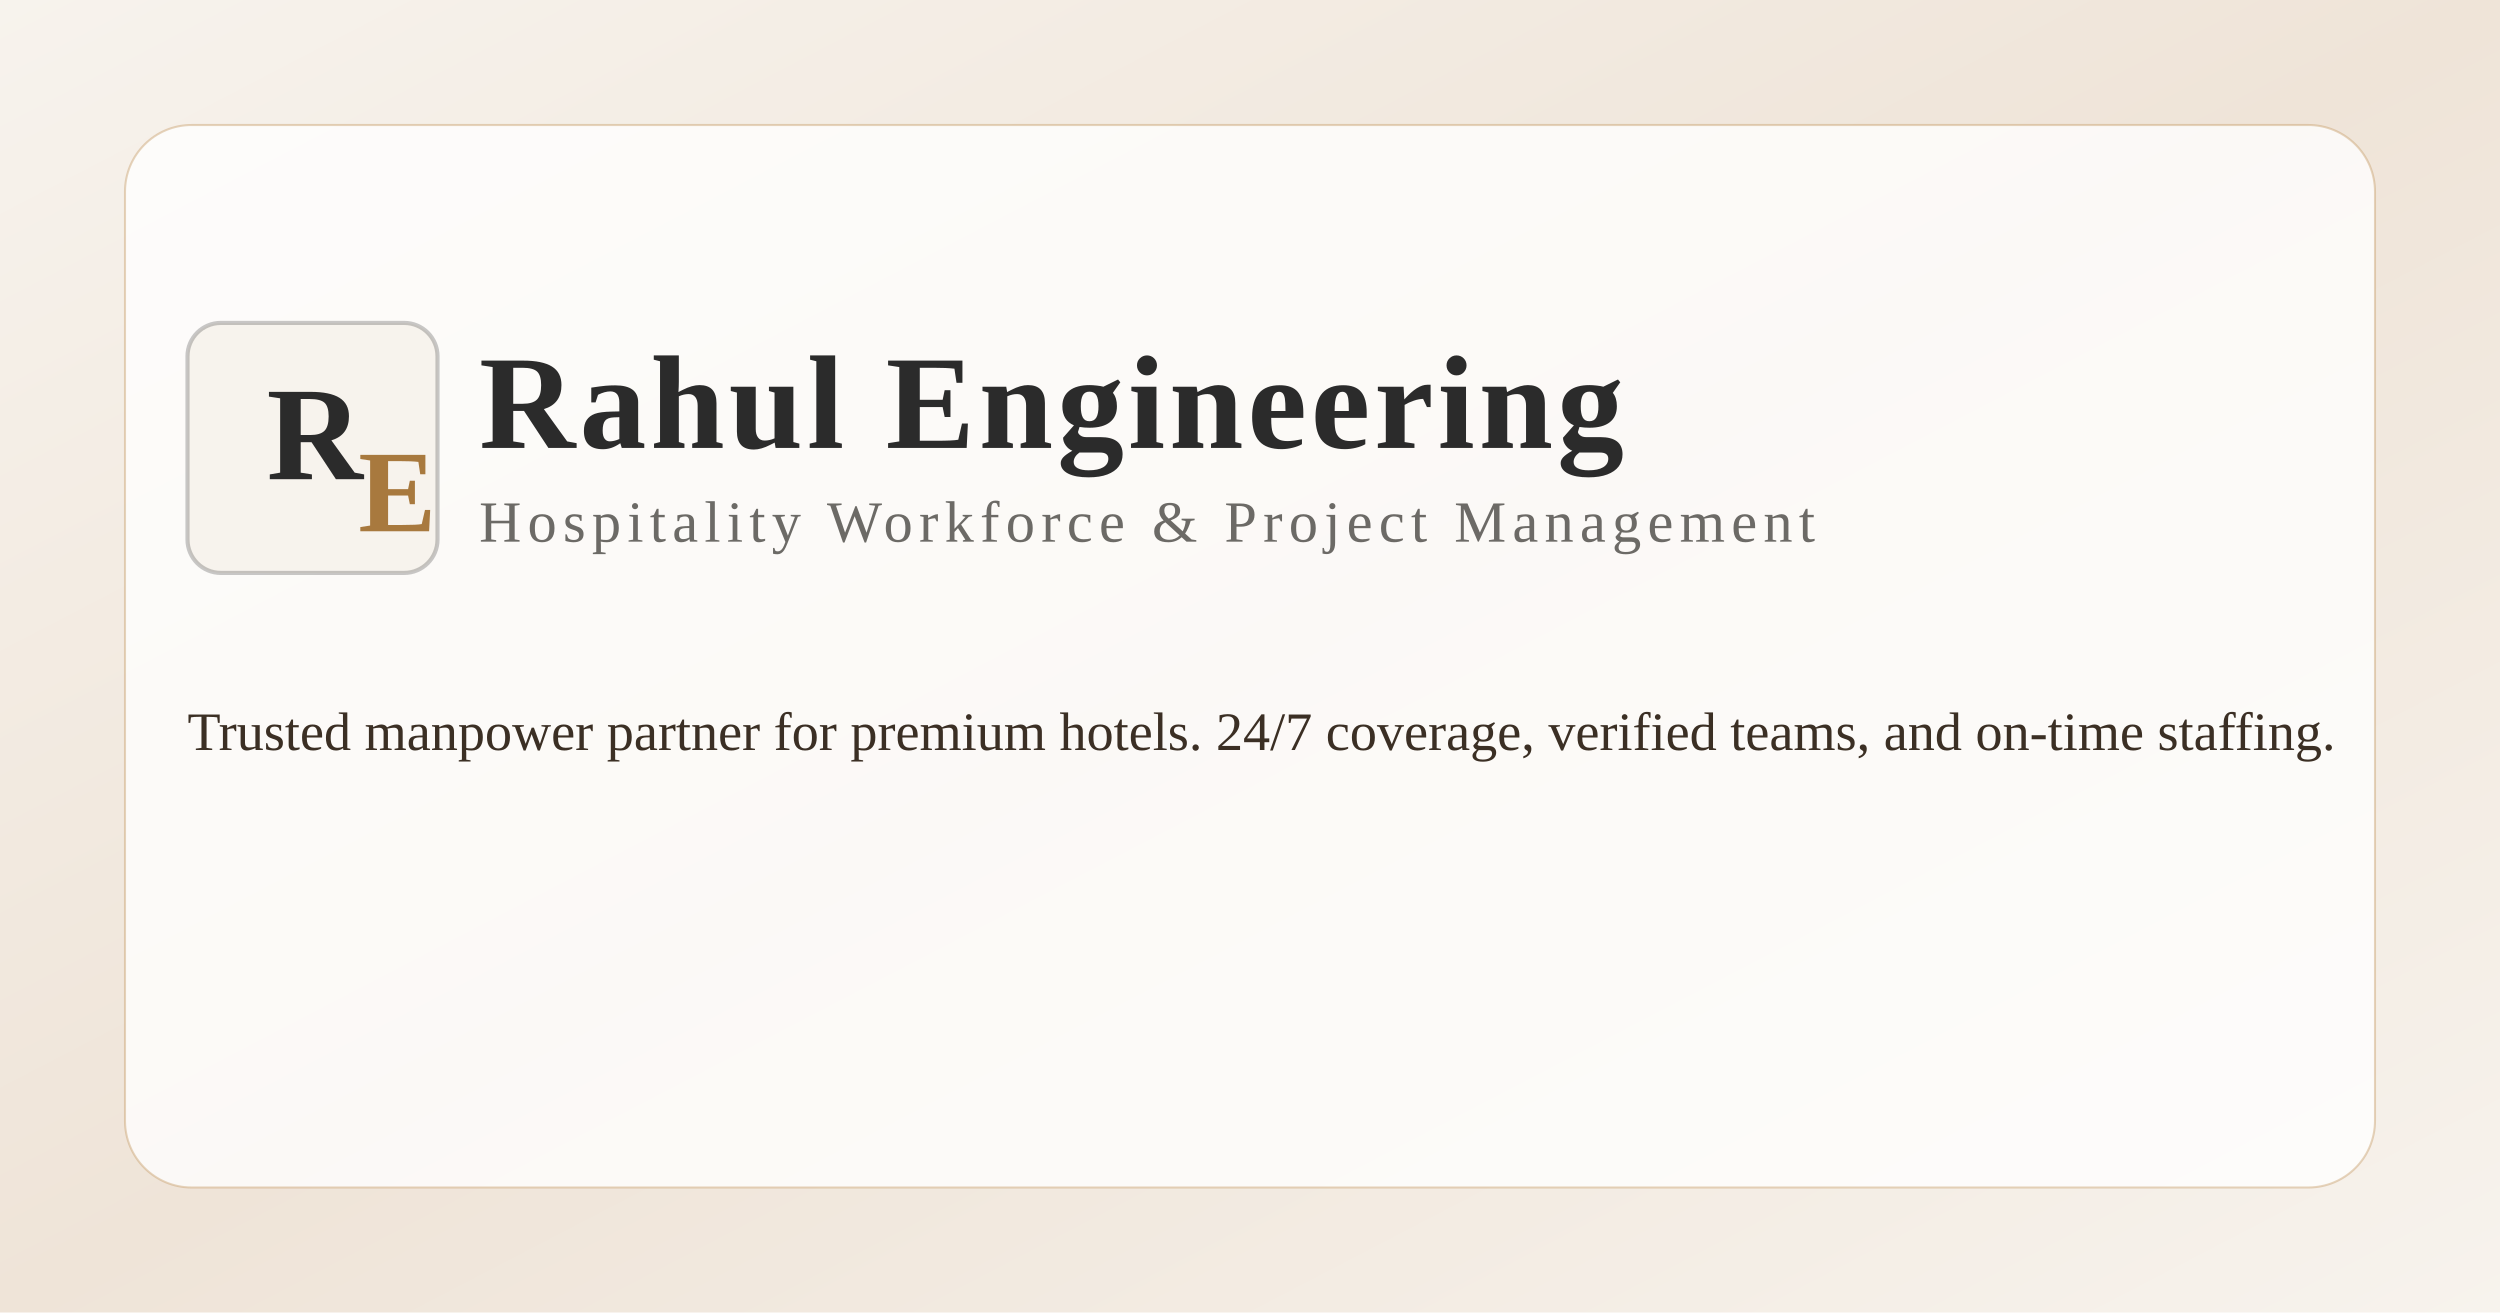
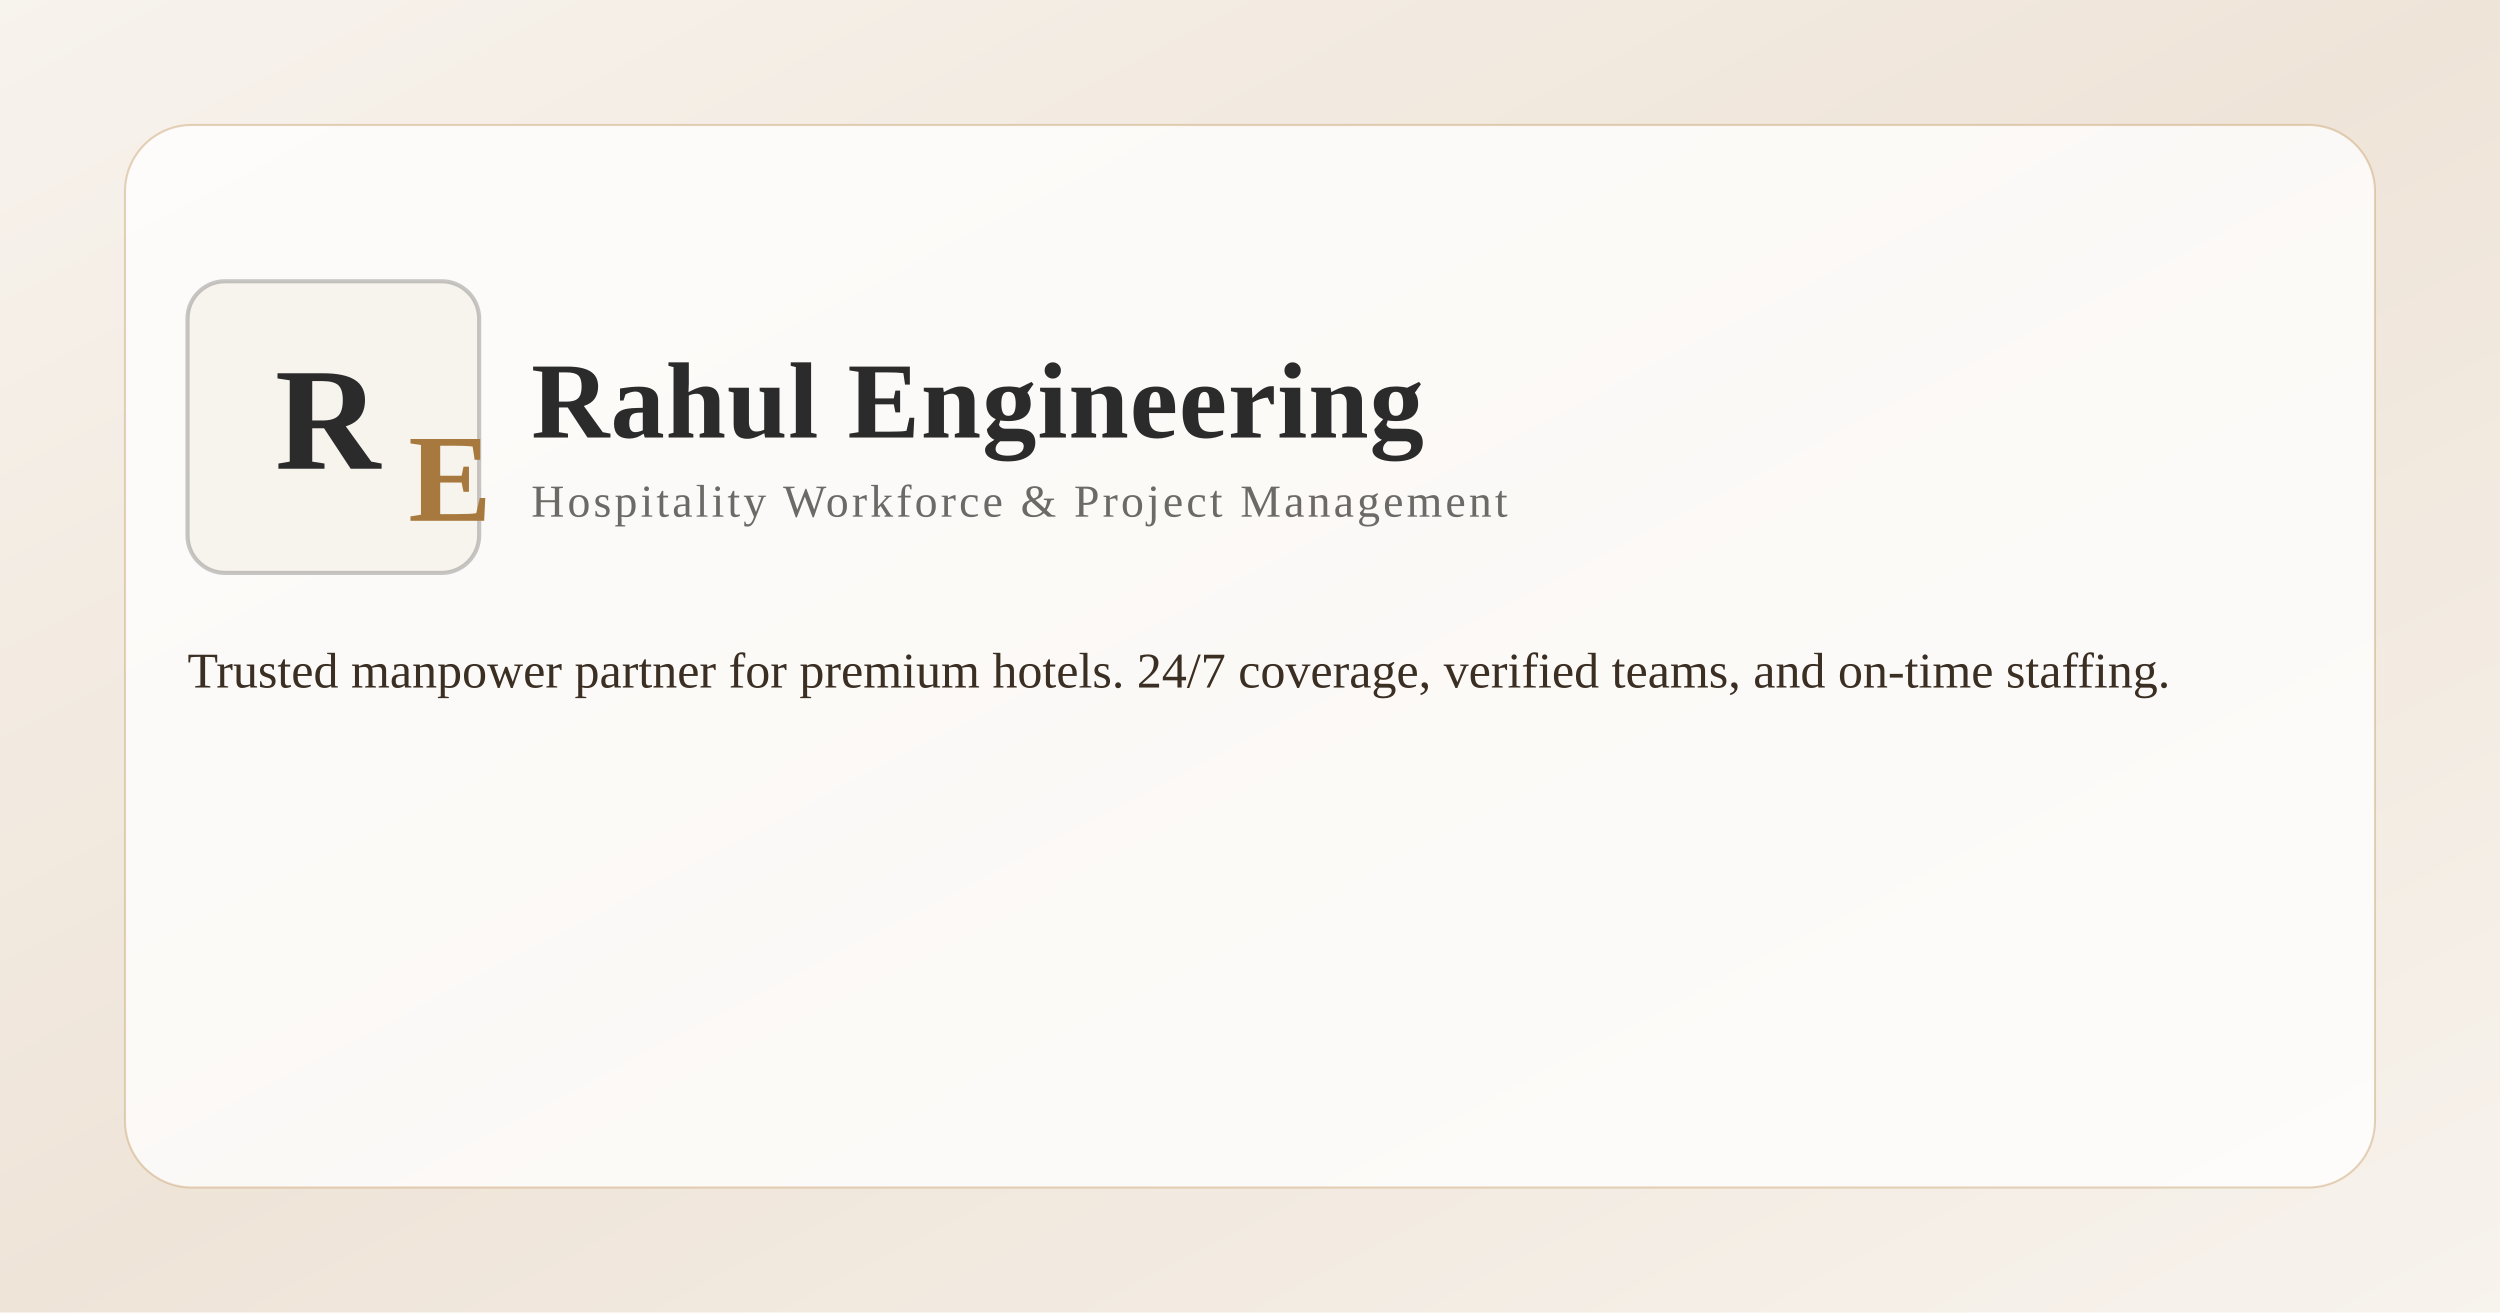
<svg xmlns="http://www.w3.org/2000/svg" width="1200" height="630" viewBox="0 0 1200 630">
  <defs>
    <linearGradient id="bg" x1="0" y1="0" x2="1" y2="1">
      <stop offset="0%" stop-color="#f7f3ed" />
      <stop offset="50%" stop-color="#efe4d8" />
      <stop offset="100%" stop-color="#f7f3ed" />
    </linearGradient>
  </defs>
  <rect width="1200" height="630" fill="url(#bg)" />
  <rect x="60" y="60" width="1080" height="510" rx="32" fill="rgba(255,255,255,0.78)" stroke="rgba(200,160,110,0.45)" />
-   <rect x="90" y="155" width="120" height="120" rx="16" fill="#f7f3ed" stroke="rgba(43,43,43,0.25)" stroke-width="2" />
-   <text x="128" y="230" font-family="Times New Roman, serif" font-size="64" font-weight="700" fill="#2b2b2b">R</text>
-   <text x="172" y="255" font-family="Times New Roman, serif" font-size="56" font-weight="700" fill="#a8793e">E</text>
-   <text x="230" y="215" font-family="Times New Roman, serif" font-size="64" font-weight="700" fill="#2b2b2b" letter-spacing="2">Rahul Engineering</text>
-   <text x="230" y="260" font-family="Times New Roman, serif" font-size="28" fill="#6c6a66" letter-spacing="3">Hospitality Workforce &amp; Project Management</text>
-   <text x="90" y="360" font-family="Times New Roman, serif" font-size="26" fill="#3b2f24">Trusted manpower partner for premium hotels. 24/7 coverage, verified teams, and on-time staffing.</text>
+   <rect x="90" y="135" width="140" height="140" rx="18" fill="#f7f3ed" stroke="rgba(43,43,43,0.25)" stroke-width="2" />
+   <text x="132" y="225" font-family="Times New Roman, serif" font-size="70" font-weight="700" fill="#2b2b2b">R</text>
+   <text x="196" y="250" font-family="Times New Roman, serif" font-size="60" font-weight="700" fill="#a8793e">E</text>
+   <text x="255" y="210" font-family="Times New Roman, serif" font-size="52" font-weight="700" fill="#2b2b2b" letter-spacing="0.5">Rahul Engineering</text>
+   <text x="255" y="248" font-family="Times New Roman, serif" font-size="22" fill="#6c6a66" letter-spacing="1.5">Hospitality Workforce &amp; Project Management</text>
+   <text x="90" y="330" font-family="Times New Roman, serif" font-size="24" fill="#3b2f24">Trusted manpower partner for premium hotels. 24/7 coverage, verified teams, and on-time staffing.</text>
</svg>
